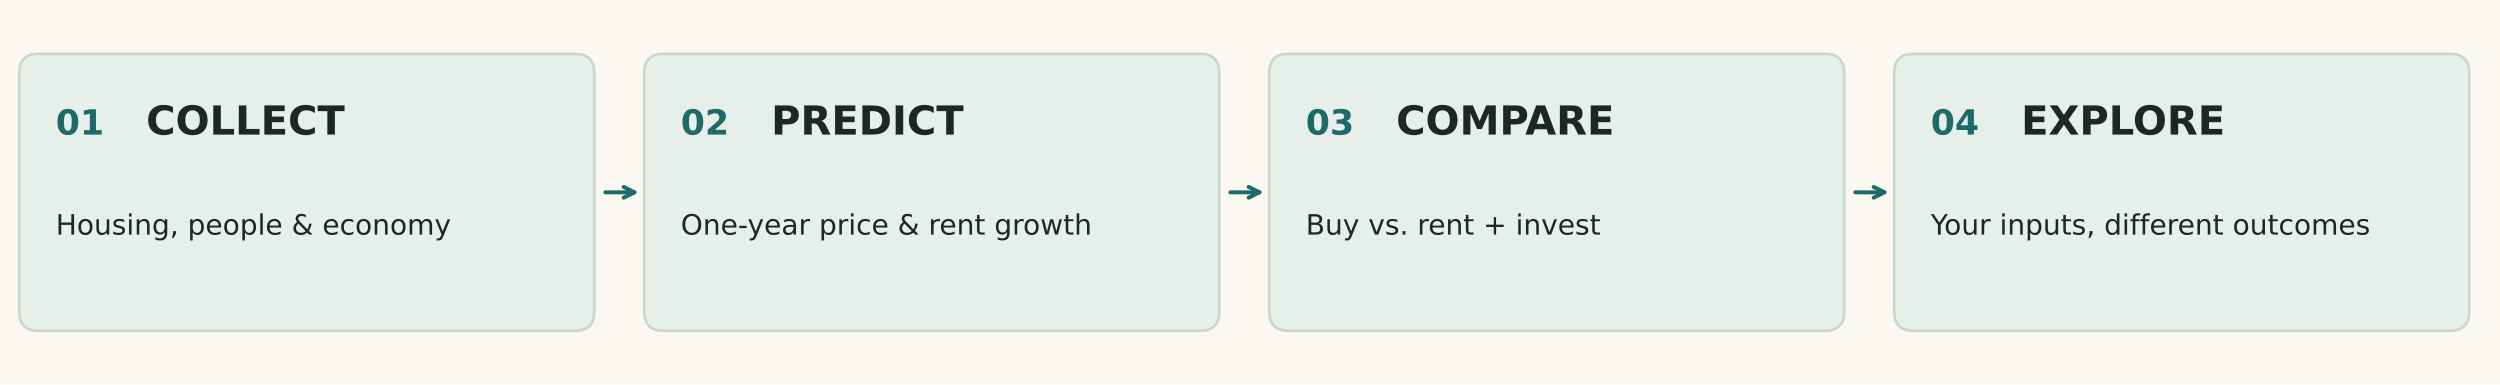
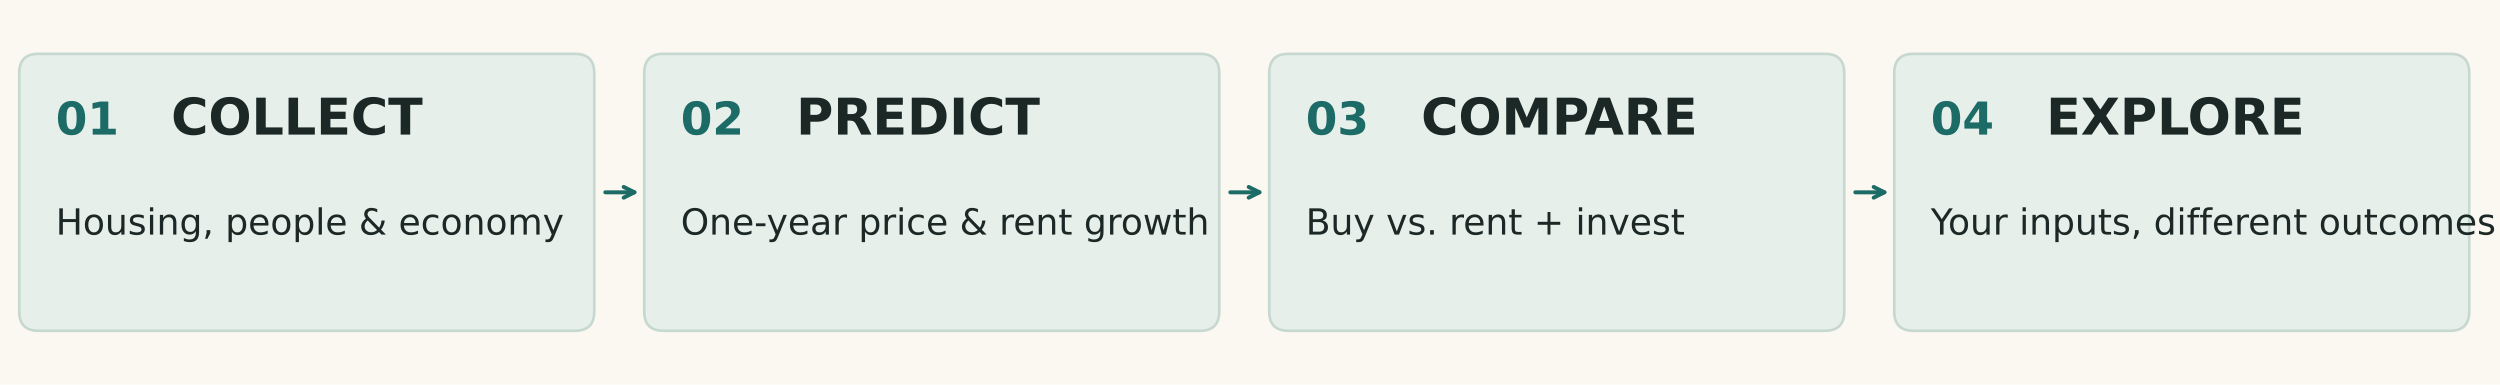
<svg xmlns="http://www.w3.org/2000/svg" width="936pt" height="144pt" viewBox="0 0 936 144" version="1.1">
  <defs>
    <style type="text/css">*{stroke-linejoin: round; stroke-linecap: butt}</style>
  </defs>
  <g id="figure_1">
    <g id="patch_1">
      <path d="M 0 144 L 936 144 L 936 0 L 0 0 z " style="fill: #fbf8f1" />
    </g>
    <g id="axes_1">
      <g id="patch_2">
        <path d="M 14.4 123.84 L 215.28 123.84 Q 222.48 123.84 222.48 116.64 L 222.48 27.36 Q 222.48 20.16 215.28 20.16 L 14.4 20.16 Q 7.2 20.16 7.2 27.36 L 7.2 116.64 Q 7.2 123.84 14.4 123.84 z " clip-path="url(#p44515bd399)" style="fill: #e7efeb; stroke: #c7d8d0; stroke-linejoin: miter" />
      </g>
      <g id="patch_3">
        <path d="M 248.4 123.84 L 449.28 123.84 Q 456.48 123.84 456.48 116.64 L 456.48 27.36 Q 456.48 20.16 449.28 20.16 L 248.4 20.16 Q 241.2 20.16 241.2 27.36 L 241.2 116.64 Q 241.2 123.84 248.4 123.84 z " clip-path="url(#p44515bd399)" style="fill: #e7efeb; stroke: #c7d8d0; stroke-linejoin: miter" />
      </g>
      <g id="patch_4">
        <path d="M 482.4 123.84 L 683.28 123.84 Q 690.48 123.84 690.48 116.64 L 690.48 27.36 Q 690.48 20.16 683.28 20.16 L 482.4 20.16 Q 475.2 20.16 475.2 27.36 L 475.2 116.64 Q 475.2 123.84 482.4 123.84 z " clip-path="url(#p44515bd399)" style="fill: #e7efeb; stroke: #c7d8d0; stroke-linejoin: miter" />
      </g>
      <g id="patch_5">
        <path d="M 716.4 123.84 L 917.28 123.84 Q 924.48 123.84 924.48 116.64 L 924.48 27.36 Q 924.48 20.16 917.28 20.16 L 716.4 20.16 Q 709.2 20.16 709.2 27.36 L 709.2 116.64 Q 709.2 123.84 716.4 123.84 z " clip-path="url(#p44515bd399)" style="fill: #e7efeb; stroke: #c7d8d0; stroke-linejoin: miter" />
      </g>
      <g id="text_1">
-         <text style="font-weight: 700; font-size: 13px; font-family: 'DejaVu Sans'; text-anchor: start; fill: #1d6b66" x="20.88" y="50.4" transform="rotate(-0 20.88 50.4)">01</text>
+         <text style="font-weight: 700; font-size: 17px; font-family: 'DejaVu Sans'; text-anchor: start; fill: #1d6b66" x="20.88" y="50.4" transform="rotate(-0 20.88 50.4)">01</text>
      </g>
      <g id="text_2">
-         <text style="font-weight: 700; font-size: 15px; font-family: 'DejaVu Sans'; text-anchor: start; fill: #1c2826" x="54.72" y="50.4" transform="rotate(-0 54.72 50.4)">COLLECT</text>
+         <text style="font-weight: 700; font-size: 19px; font-family: 'DejaVu Sans'; text-anchor: start; fill: #1c2826" x="64.08" y="50.4" transform="rotate(-0 64.08 50.4)">COLLECT</text>
      </g>
      <g id="text_3">
-         <text style="font-size: 10.5px; font-family: 'DejaVu Sans'; text-anchor: start; fill: #1c2826" x="20.88" y="87.84" transform="rotate(-0 20.88 87.84)">Housing, people &amp; economy</text>
+         <text style="font-size: 13.5px; font-family: 'DejaVu Sans'; text-anchor: start; fill: #1c2826" x="20.88" y="87.84" transform="rotate(-0 20.88 87.84)">Housing, people &amp; economy</text>
      </g>
      <g id="patch_6">
        <path d="M 226.641 72 Q 232.92 72 237.522 72 " style="fill: none; stroke: #1d6b66; stroke-width: 1.5; stroke-linecap: round" />
        <path d="M 233.522 70 L 237.522 72 L 233.522 74 " style="fill: none; stroke: #1d6b66; stroke-width: 1.5; stroke-linecap: round" />
      </g>
      <g id="text_4">
-         <text style="font-weight: 700; font-size: 13px; font-family: 'DejaVu Sans'; text-anchor: start; fill: #1d6b66" x="254.88" y="50.4" transform="rotate(-0 254.88 50.4)">02</text>
+         <text style="font-weight: 700; font-size: 17px; font-family: 'DejaVu Sans'; text-anchor: start; fill: #1d6b66" x="254.88" y="50.4" transform="rotate(-0 254.88 50.4)">02</text>
      </g>
      <g id="text_5">
-         <text style="font-weight: 700; font-size: 15px; font-family: 'DejaVu Sans'; text-anchor: start; fill: #1c2826" x="288.72" y="50.4" transform="rotate(-0 288.72 50.4)">PREDICT</text>
+         <text style="font-weight: 700; font-size: 19px; font-family: 'DejaVu Sans'; text-anchor: start; fill: #1c2826" x="298.08" y="50.4" transform="rotate(-0 298.08 50.4)">PREDICT</text>
      </g>
      <g id="text_6">
-         <text style="font-size: 10.5px; font-family: 'DejaVu Sans'; text-anchor: start; fill: #1c2826" x="254.88" y="87.84" transform="rotate(-0 254.88 87.84)">One-year price &amp; rent growth</text>
+         <text style="font-size: 13.5px; font-family: 'DejaVu Sans'; text-anchor: start; fill: #1c2826" x="254.88" y="87.84" transform="rotate(-0 254.88 87.84)">One-year price &amp; rent growth</text>
      </g>
      <g id="patch_7">
        <path d="M 460.641 72 Q 466.92 72 471.522 72 " style="fill: none; stroke: #1d6b66; stroke-width: 1.5; stroke-linecap: round" />
        <path d="M 467.522 70 L 471.522 72 L 467.522 74 " style="fill: none; stroke: #1d6b66; stroke-width: 1.5; stroke-linecap: round" />
      </g>
      <g id="text_7">
-         <text style="font-weight: 700; font-size: 13px; font-family: 'DejaVu Sans'; text-anchor: start; fill: #1d6b66" x="488.88" y="50.4" transform="rotate(-0 488.88 50.4)">03</text>
+         <text style="font-weight: 700; font-size: 17px; font-family: 'DejaVu Sans'; text-anchor: start; fill: #1d6b66" x="488.88" y="50.4" transform="rotate(-0 488.88 50.4)">03</text>
      </g>
      <g id="text_8">
-         <text style="font-weight: 700; font-size: 15px; font-family: 'DejaVu Sans'; text-anchor: start; fill: #1c2826" x="522.72" y="50.4" transform="rotate(-0 522.72 50.4)">COMPARE</text>
+         <text style="font-weight: 700; font-size: 19px; font-family: 'DejaVu Sans'; text-anchor: start; fill: #1c2826" x="532.08" y="50.4" transform="rotate(-0 532.08 50.4)">COMPARE</text>
      </g>
      <g id="text_9">
-         <text style="font-size: 10.5px; font-family: 'DejaVu Sans'; text-anchor: start; fill: #1c2826" x="488.88" y="87.84" transform="rotate(-0 488.88 87.84)">Buy vs. rent + invest</text>
+         <text style="font-size: 13.5px; font-family: 'DejaVu Sans'; text-anchor: start; fill: #1c2826" x="488.88" y="87.84" transform="rotate(-0 488.88 87.84)">Buy vs. rent + invest</text>
      </g>
      <g id="patch_8">
        <path d="M 694.641 72 Q 700.92 72 705.522 72 " style="fill: none; stroke: #1d6b66; stroke-width: 1.5; stroke-linecap: round" />
        <path d="M 701.522 70 L 705.522 72 L 701.522 74 " style="fill: none; stroke: #1d6b66; stroke-width: 1.5; stroke-linecap: round" />
      </g>
      <g id="text_10">
-         <text style="font-weight: 700; font-size: 13px; font-family: 'DejaVu Sans'; text-anchor: start; fill: #1d6b66" x="722.88" y="50.4" transform="rotate(-0 722.88 50.4)">04</text>
+         <text style="font-weight: 700; font-size: 17px; font-family: 'DejaVu Sans'; text-anchor: start; fill: #1d6b66" x="722.88" y="50.4" transform="rotate(-0 722.88 50.4)">04</text>
      </g>
      <g id="text_11">
-         <text style="font-weight: 700; font-size: 15px; font-family: 'DejaVu Sans'; text-anchor: start; fill: #1c2826" x="756.72" y="50.4" transform="rotate(-0 756.72 50.4)">EXPLORE</text>
+         <text style="font-weight: 700; font-size: 19px; font-family: 'DejaVu Sans'; text-anchor: start; fill: #1c2826" x="766.08" y="50.4" transform="rotate(-0 766.08 50.4)">EXPLORE</text>
      </g>
      <g id="text_12">
-         <text style="font-size: 10.5px; font-family: 'DejaVu Sans'; text-anchor: start; fill: #1c2826" x="722.88" y="87.84" transform="rotate(-0 722.88 87.84)">Your inputs, different outcomes</text>
+         <text style="font-size: 13.5px; font-family: 'DejaVu Sans'; text-anchor: start; fill: #1c2826" x="722.88" y="87.84" transform="rotate(-0 722.88 87.84)">Your inputs, different outcomes</text>
      </g>
    </g>
  </g>
  <defs>
    <clipPath id="p44515bd399">
      <rect x="0" y="0" width="936" height="144" />
    </clipPath>
  </defs>
</svg>
